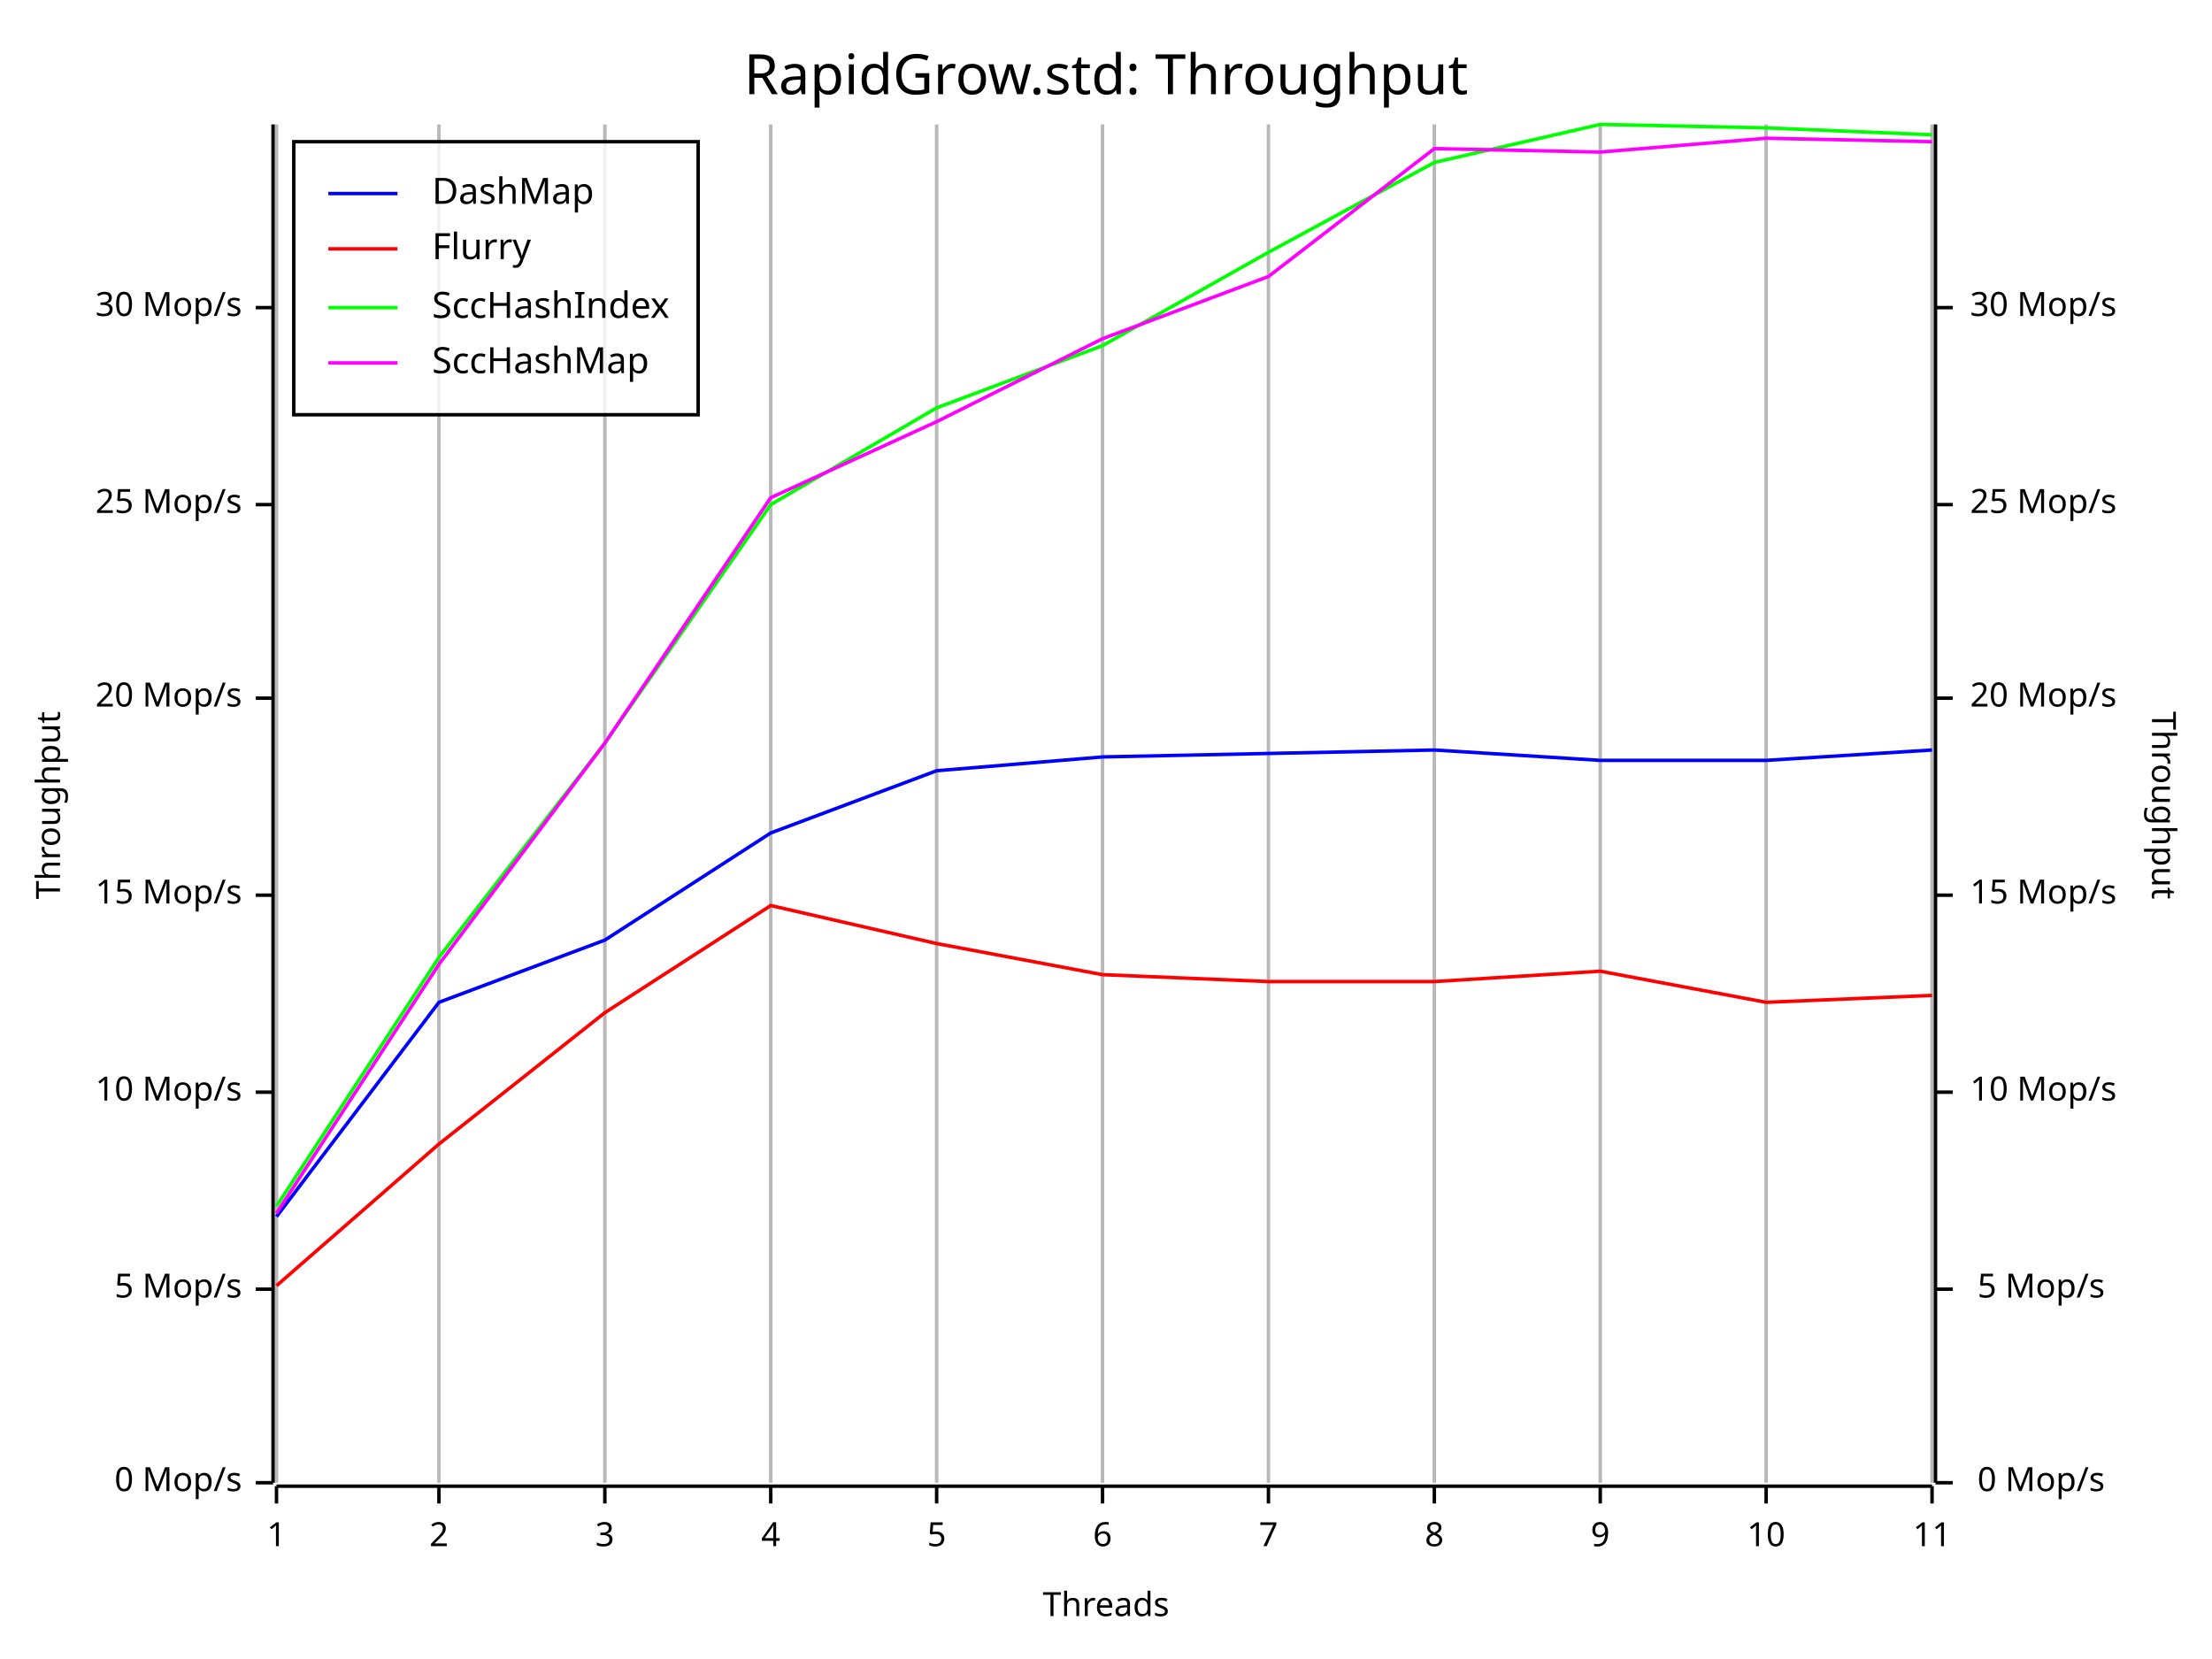
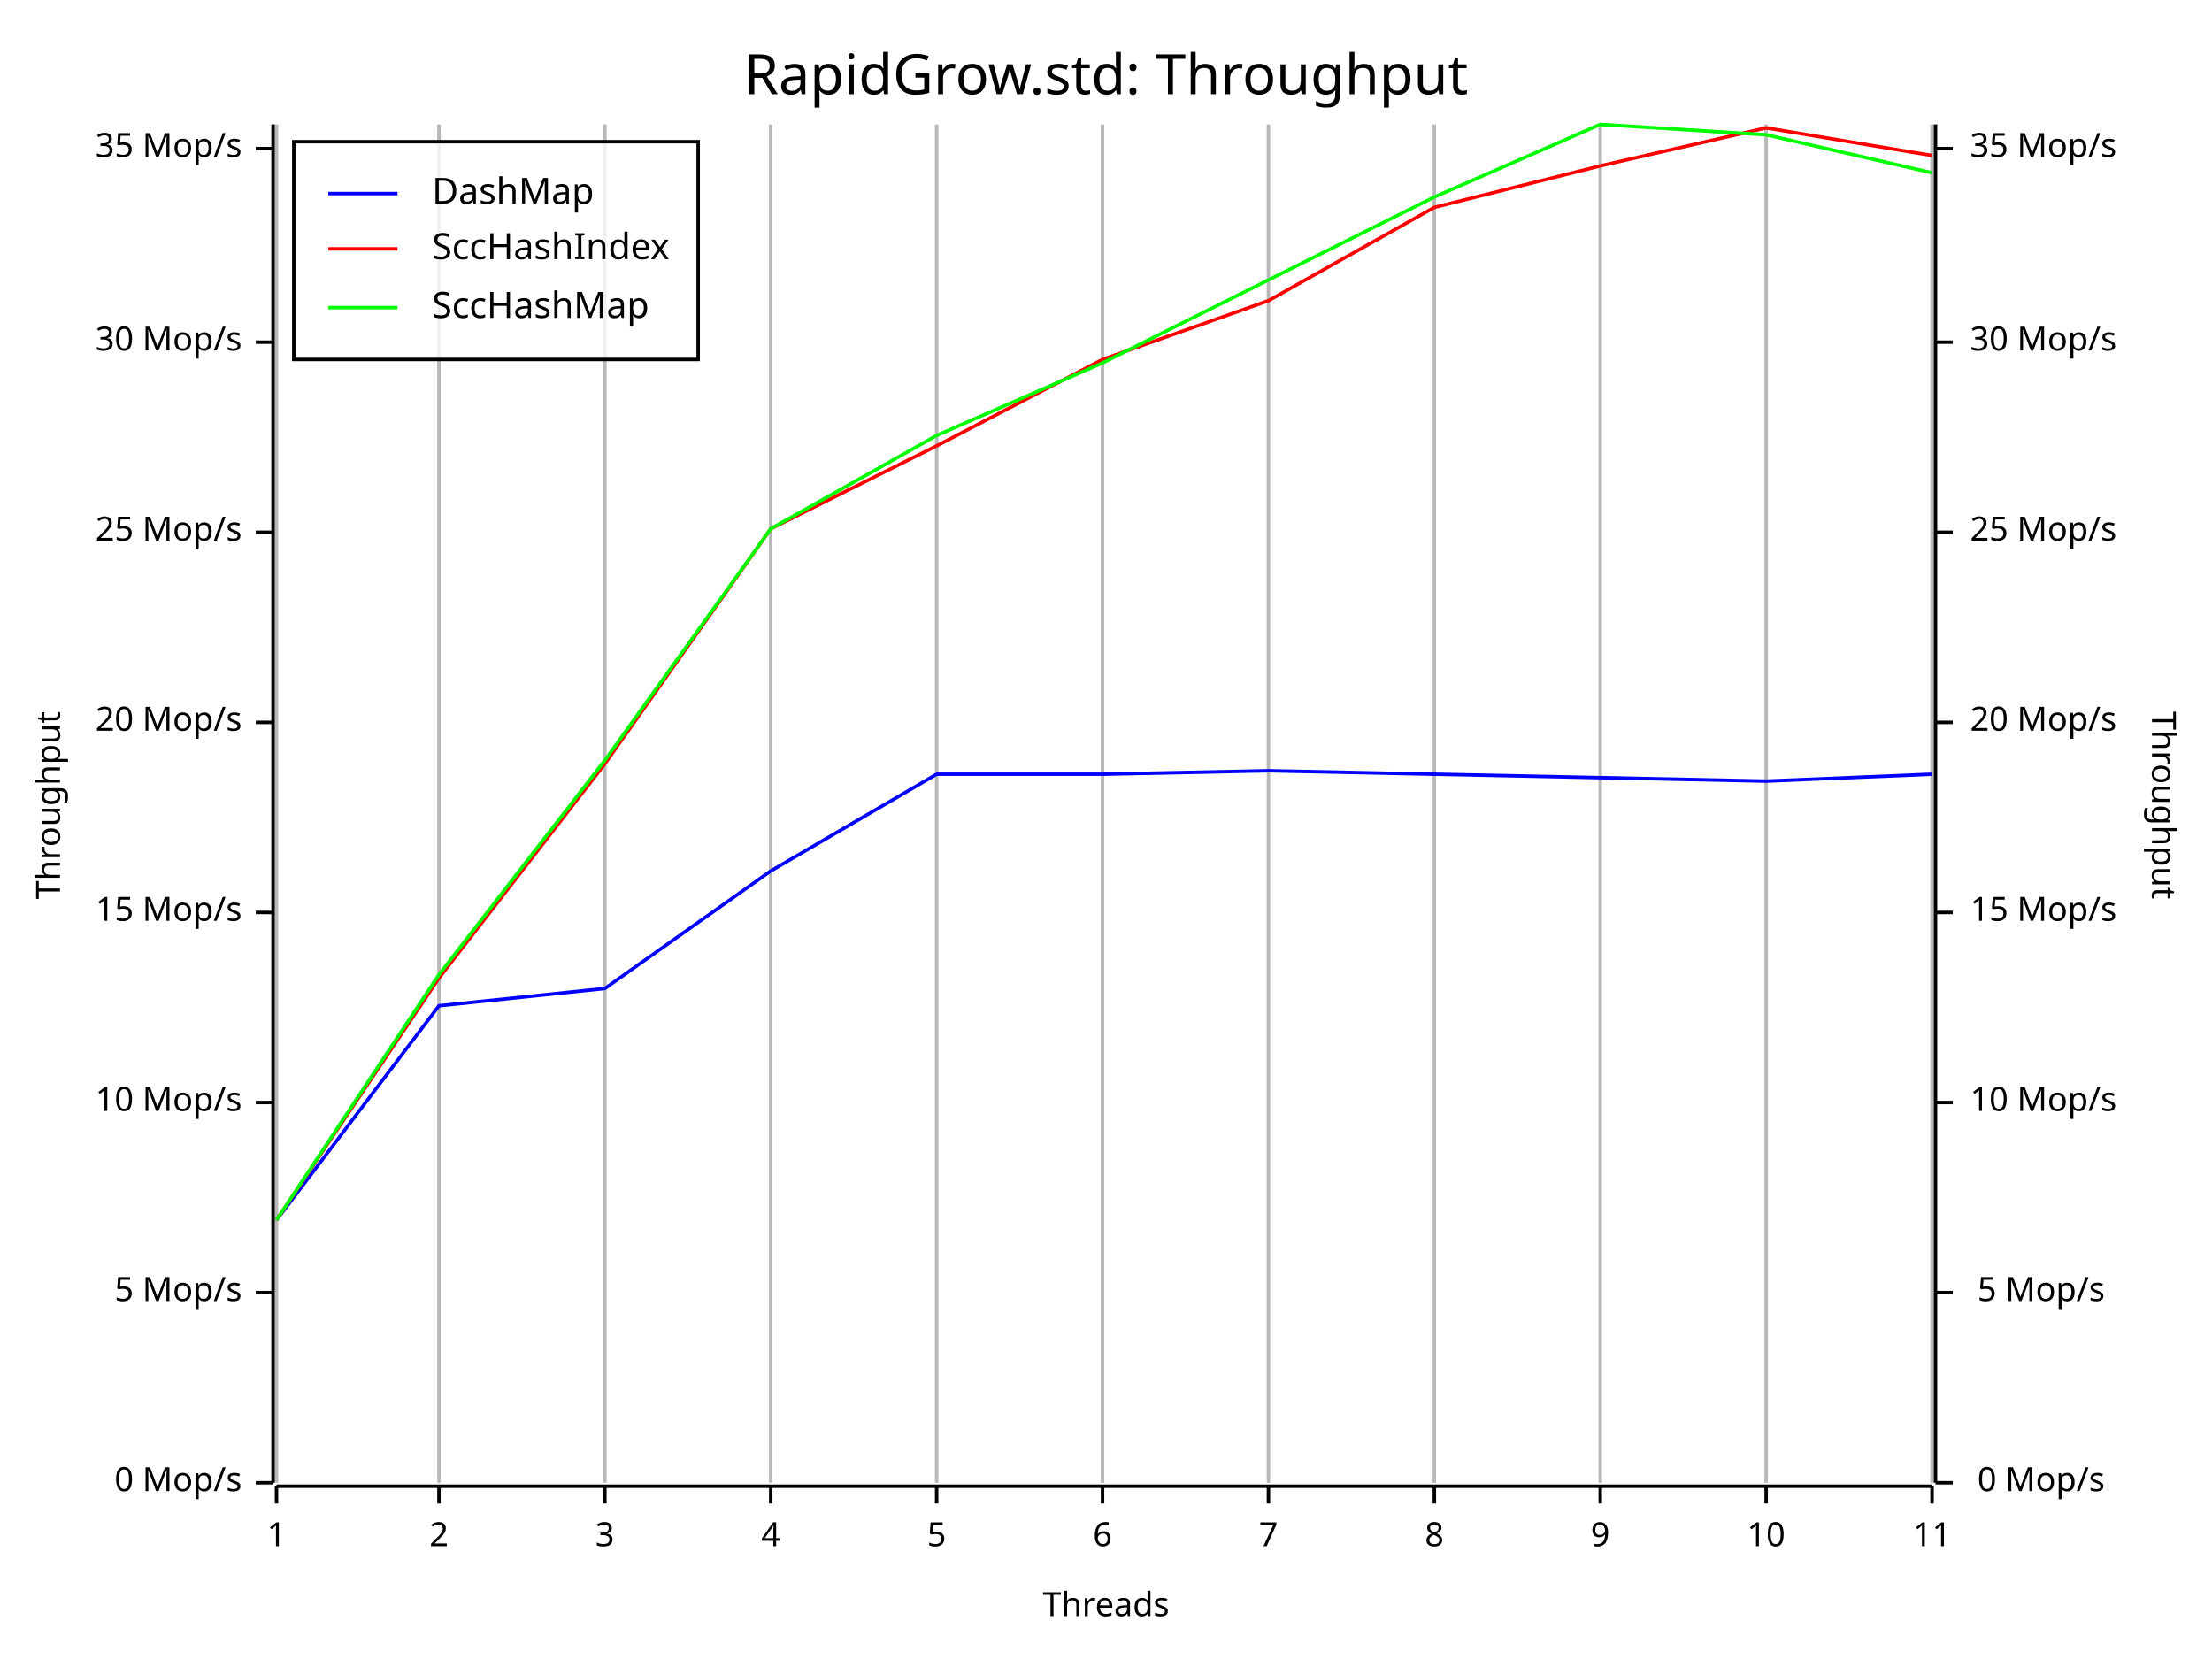
<svg xmlns="http://www.w3.org/2000/svg" width="640" height="480" viewBox="0 0 640 480">
  <rect x="0" y="0" width="640" height="480" opacity="1" fill="#FFFFFF" stroke="none" />
  <text x="320" y="15" dy="0.76em" text-anchor="middle" font-family="Fira Code" font-size="16.129" opacity="1" fill="#000000">
RapidGrow.std: Throughput
</text>
  <line opacity="0.1" stroke="#000000" stroke-width="1" x1="80" y1="429" x2="80" y2="36" />
  <line opacity="0.1" stroke="#000000" stroke-width="1" x1="127" y1="429" x2="127" y2="36" />
  <line opacity="0.1" stroke="#000000" stroke-width="1" x1="175" y1="429" x2="175" y2="36" />
  <line opacity="0.1" stroke="#000000" stroke-width="1" x1="223" y1="429" x2="223" y2="36" />
  <line opacity="0.1" stroke="#000000" stroke-width="1" x1="271" y1="429" x2="271" y2="36" />
  <line opacity="0.1" stroke="#000000" stroke-width="1" x1="319" y1="429" x2="319" y2="36" />
  <line opacity="0.1" stroke="#000000" stroke-width="1" x1="367" y1="429" x2="367" y2="36" />
  <line opacity="0.1" stroke="#000000" stroke-width="1" x1="415" y1="429" x2="415" y2="36" />
  <line opacity="0.1" stroke="#000000" stroke-width="1" x1="463" y1="429" x2="463" y2="36" />
  <line opacity="0.1" stroke="#000000" stroke-width="1" x1="511" y1="429" x2="511" y2="36" />
  <line opacity="0.1" stroke="#000000" stroke-width="1" x1="559" y1="429" x2="559" y2="36" />
  <text x="10" y="233" dy="0.76em" text-anchor="middle" font-family="sans-serif" font-size="9.677" opacity="1" fill="#000000" transform="rotate(270, 10, 233)">
Throughput
</text>
  <text x="320" y="470" dy="-0.5ex" text-anchor="middle" font-family="sans-serif" font-size="9.677" opacity="1" fill="#000000">
Threads
</text>
  <text x="630" y="233" dy="0.76em" text-anchor="middle" font-family="sans-serif" font-size="9.677" opacity="1" fill="#000000" transform="rotate(90, 630, 233)">
Throughput
</text>
  <line opacity="0.2" stroke="#000000" stroke-width="1" x1="80" y1="429" x2="80" y2="36" />
  <line opacity="0.2" stroke="#000000" stroke-width="1" x1="127" y1="429" x2="127" y2="36" />
  <line opacity="0.2" stroke="#000000" stroke-width="1" x1="175" y1="429" x2="175" y2="36" />
  <line opacity="0.2" stroke="#000000" stroke-width="1" x1="223" y1="429" x2="223" y2="36" />
  <line opacity="0.2" stroke="#000000" stroke-width="1" x1="271" y1="429" x2="271" y2="36" />
  <line opacity="0.2" stroke="#000000" stroke-width="1" x1="319" y1="429" x2="319" y2="36" />
  <line opacity="0.2" stroke="#000000" stroke-width="1" x1="367" y1="429" x2="367" y2="36" />
  <line opacity="0.2" stroke="#000000" stroke-width="1" x1="415" y1="429" x2="415" y2="36" />
  <line opacity="0.2" stroke="#000000" stroke-width="1" x1="463" y1="429" x2="463" y2="36" />
  <line opacity="0.2" stroke="#000000" stroke-width="1" x1="511" y1="429" x2="511" y2="36" />
  <line opacity="0.2" stroke="#000000" stroke-width="1" x1="559" y1="429" x2="559" y2="36" />
  <polyline fill="none" opacity="1" stroke="#000000" stroke-width="1" points="79,36 79,429 " />
  <text x="70" y="429" dy="0.5ex" text-anchor="end" font-family="sans-serif" font-size="9.677" opacity="1" fill="#000000">
0 Mop/s
</text>
  <polyline fill="none" opacity="1" stroke="#000000" stroke-width="1" points="74,429 79,429 " />
-   <text x="70" y="373" dy="0.5ex" text-anchor="end" font-family="sans-serif" font-size="9.677" opacity="1" fill="#000000">
+   <text x="70" y="374" dy="0.5ex" text-anchor="end" font-family="sans-serif" font-size="9.677" opacity="1" fill="#000000">
5 Mop/s
</text>
-   <polyline fill="none" opacity="1" stroke="#000000" stroke-width="1" points="74,373 79,373 " />
-   <text x="70" y="316" dy="0.5ex" text-anchor="end" font-family="sans-serif" font-size="9.677" opacity="1" fill="#000000">
+   <polyline fill="none" opacity="1" stroke="#000000" stroke-width="1" points="74,374 79,374 " />
+   <text x="70" y="319" dy="0.5ex" text-anchor="end" font-family="sans-serif" font-size="9.677" opacity="1" fill="#000000">
10 Mop/s
</text>
-   <polyline fill="none" opacity="1" stroke="#000000" stroke-width="1" points="74,316 79,316 " />
-   <text x="70" y="259" dy="0.5ex" text-anchor="end" font-family="sans-serif" font-size="9.677" opacity="1" fill="#000000">
+   <polyline fill="none" opacity="1" stroke="#000000" stroke-width="1" points="74,319 79,319 " />
+   <text x="70" y="264" dy="0.5ex" text-anchor="end" font-family="sans-serif" font-size="9.677" opacity="1" fill="#000000">
15 Mop/s
</text>
-   <polyline fill="none" opacity="1" stroke="#000000" stroke-width="1" points="74,259 79,259 " />
-   <text x="70" y="202" dy="0.5ex" text-anchor="end" font-family="sans-serif" font-size="9.677" opacity="1" fill="#000000">
+   <polyline fill="none" opacity="1" stroke="#000000" stroke-width="1" points="74,264 79,264 " />
+   <text x="70" y="209" dy="0.5ex" text-anchor="end" font-family="sans-serif" font-size="9.677" opacity="1" fill="#000000">
20 Mop/s
</text>
-   <polyline fill="none" opacity="1" stroke="#000000" stroke-width="1" points="74,202 79,202 " />
-   <text x="70" y="146" dy="0.5ex" text-anchor="end" font-family="sans-serif" font-size="9.677" opacity="1" fill="#000000">
+   <polyline fill="none" opacity="1" stroke="#000000" stroke-width="1" points="74,209 79,209 " />
+   <text x="70" y="154" dy="0.5ex" text-anchor="end" font-family="sans-serif" font-size="9.677" opacity="1" fill="#000000">
25 Mop/s
</text>
-   <polyline fill="none" opacity="1" stroke="#000000" stroke-width="1" points="74,146 79,146 " />
-   <text x="70" y="89" dy="0.5ex" text-anchor="end" font-family="sans-serif" font-size="9.677" opacity="1" fill="#000000">
+   <polyline fill="none" opacity="1" stroke="#000000" stroke-width="1" points="74,154 79,154 " />
+   <text x="70" y="99" dy="0.5ex" text-anchor="end" font-family="sans-serif" font-size="9.677" opacity="1" fill="#000000">
30 Mop/s
</text>
-   <polyline fill="none" opacity="1" stroke="#000000" stroke-width="1" points="74,89 79,89 " />
+   <polyline fill="none" opacity="1" stroke="#000000" stroke-width="1" points="74,99 79,99 " />
+   <text x="70" y="43" dy="0.5ex" text-anchor="end" font-family="sans-serif" font-size="9.677" opacity="1" fill="#000000">
+ 35 Mop/s
+ </text>
+   <polyline fill="none" opacity="1" stroke="#000000" stroke-width="1" points="74,43 79,43 " />
  <polyline fill="none" opacity="1" stroke="#000000" stroke-width="1" points="80,430 559,430 " />
  <text x="80" y="440" dy="0.76em" text-anchor="middle" font-family="sans-serif" font-size="9.677" opacity="1" fill="#000000">
1
</text>
  <polyline fill="none" opacity="1" stroke="#000000" stroke-width="1" points="80,430 80,435 " />
  <text x="127" y="440" dy="0.76em" text-anchor="middle" font-family="sans-serif" font-size="9.677" opacity="1" fill="#000000">
2
</text>
  <polyline fill="none" opacity="1" stroke="#000000" stroke-width="1" points="127,430 127,435 " />
  <text x="175" y="440" dy="0.76em" text-anchor="middle" font-family="sans-serif" font-size="9.677" opacity="1" fill="#000000">
3
</text>
  <polyline fill="none" opacity="1" stroke="#000000" stroke-width="1" points="175,430 175,435 " />
  <text x="223" y="440" dy="0.76em" text-anchor="middle" font-family="sans-serif" font-size="9.677" opacity="1" fill="#000000">
4
</text>
  <polyline fill="none" opacity="1" stroke="#000000" stroke-width="1" points="223,430 223,435 " />
  <text x="271" y="440" dy="0.76em" text-anchor="middle" font-family="sans-serif" font-size="9.677" opacity="1" fill="#000000">
5
</text>
  <polyline fill="none" opacity="1" stroke="#000000" stroke-width="1" points="271,430 271,435 " />
  <text x="319" y="440" dy="0.76em" text-anchor="middle" font-family="sans-serif" font-size="9.677" opacity="1" fill="#000000">
6
</text>
  <polyline fill="none" opacity="1" stroke="#000000" stroke-width="1" points="319,430 319,435 " />
  <text x="367" y="440" dy="0.76em" text-anchor="middle" font-family="sans-serif" font-size="9.677" opacity="1" fill="#000000">
7
</text>
  <polyline fill="none" opacity="1" stroke="#000000" stroke-width="1" points="367,430 367,435 " />
  <text x="415" y="440" dy="0.76em" text-anchor="middle" font-family="sans-serif" font-size="9.677" opacity="1" fill="#000000">
8
</text>
  <polyline fill="none" opacity="1" stroke="#000000" stroke-width="1" points="415,430 415,435 " />
  <text x="463" y="440" dy="0.76em" text-anchor="middle" font-family="sans-serif" font-size="9.677" opacity="1" fill="#000000">
9
</text>
  <polyline fill="none" opacity="1" stroke="#000000" stroke-width="1" points="463,430 463,435 " />
  <text x="511" y="440" dy="0.76em" text-anchor="middle" font-family="sans-serif" font-size="9.677" opacity="1" fill="#000000">
10
</text>
  <polyline fill="none" opacity="1" stroke="#000000" stroke-width="1" points="511,430 511,435 " />
  <text x="559" y="440" dy="0.76em" text-anchor="middle" font-family="sans-serif" font-size="9.677" opacity="1" fill="#000000">
11
</text>
  <polyline fill="none" opacity="1" stroke="#000000" stroke-width="1" points="559,430 559,435 " />
  <polyline fill="none" opacity="1" stroke="#000000" stroke-width="1" points="560,36 560,429 " />
  <text x="609" y="429" dy="0.5ex" text-anchor="end" font-family="sans-serif" font-size="9.677" opacity="1" fill="#000000">
0 Mop/s
</text>
  <polyline fill="none" opacity="1" stroke="#000000" stroke-width="1" points="560,429 565,429 " />
-   <text x="609" y="373" dy="0.5ex" text-anchor="end" font-family="sans-serif" font-size="9.677" opacity="1" fill="#000000">
+   <text x="609" y="374" dy="0.5ex" text-anchor="end" font-family="sans-serif" font-size="9.677" opacity="1" fill="#000000">
5 Mop/s
</text>
-   <polyline fill="none" opacity="1" stroke="#000000" stroke-width="1" points="560,373 565,373 " />
-   <text x="570" y="316" dy="0.5ex" text-anchor="start" font-family="sans-serif" font-size="9.677" opacity="1" fill="#000000">
+   <polyline fill="none" opacity="1" stroke="#000000" stroke-width="1" points="560,374 565,374 " />
+   <text x="570" y="319" dy="0.5ex" text-anchor="start" font-family="sans-serif" font-size="9.677" opacity="1" fill="#000000">
10 Mop/s
</text>
-   <polyline fill="none" opacity="1" stroke="#000000" stroke-width="1" points="560,316 565,316 " />
-   <text x="570" y="259" dy="0.5ex" text-anchor="start" font-family="sans-serif" font-size="9.677" opacity="1" fill="#000000">
+   <polyline fill="none" opacity="1" stroke="#000000" stroke-width="1" points="560,319 565,319 " />
+   <text x="570" y="264" dy="0.5ex" text-anchor="start" font-family="sans-serif" font-size="9.677" opacity="1" fill="#000000">
15 Mop/s
</text>
-   <polyline fill="none" opacity="1" stroke="#000000" stroke-width="1" points="560,259 565,259 " />
-   <text x="570" y="202" dy="0.5ex" text-anchor="start" font-family="sans-serif" font-size="9.677" opacity="1" fill="#000000">
+   <polyline fill="none" opacity="1" stroke="#000000" stroke-width="1" points="560,264 565,264 " />
+   <text x="570" y="209" dy="0.5ex" text-anchor="start" font-family="sans-serif" font-size="9.677" opacity="1" fill="#000000">
20 Mop/s
</text>
-   <polyline fill="none" opacity="1" stroke="#000000" stroke-width="1" points="560,202 565,202 " />
-   <text x="570" y="146" dy="0.5ex" text-anchor="start" font-family="sans-serif" font-size="9.677" opacity="1" fill="#000000">
+   <polyline fill="none" opacity="1" stroke="#000000" stroke-width="1" points="560,209 565,209 " />
+   <text x="570" y="154" dy="0.5ex" text-anchor="start" font-family="sans-serif" font-size="9.677" opacity="1" fill="#000000">
25 Mop/s
</text>
-   <polyline fill="none" opacity="1" stroke="#000000" stroke-width="1" points="560,146 565,146 " />
-   <text x="570" y="89" dy="0.5ex" text-anchor="start" font-family="sans-serif" font-size="9.677" opacity="1" fill="#000000">
+   <polyline fill="none" opacity="1" stroke="#000000" stroke-width="1" points="560,154 565,154 " />
+   <text x="570" y="99" dy="0.5ex" text-anchor="start" font-family="sans-serif" font-size="9.677" opacity="1" fill="#000000">
30 Mop/s
</text>
-   <polyline fill="none" opacity="1" stroke="#000000" stroke-width="1" points="560,89 565,89 " />
-   <polyline fill="none" opacity="1" stroke="#0000FF" stroke-width="1" points="80,352 127,290 175,272 223,241 271,223 319,219 367,218 415,217 463,220 511,220 559,217 " />
-   <polyline fill="none" opacity="1" stroke="#FF0000" stroke-width="1" points="80,372 127,331 175,293 223,262 271,273 319,282 367,284 415,284 463,281 511,290 559,288 " />
-   <polyline fill="none" opacity="1" stroke="#00FF00" stroke-width="1" points="80,349 127,277 175,215 223,146 271,118 319,100 367,73 415,47 463,36 511,37 559,39 " />
-   <polyline fill="none" opacity="1" stroke="#FF00FF" stroke-width="1" points="80,351 127,279 175,215 223,144 271,122 319,98 367,80 415,43 463,44 511,40 559,41 " />
-   <rect x="85" y="41" width="117" height="79" opacity="0.8" fill="#FFFFFF" stroke="none" />
-   <rect x="85" y="41" width="117" height="79" opacity="1" fill="none" stroke="#000000" />
+   <polyline fill="none" opacity="1" stroke="#000000" stroke-width="1" points="560,99 565,99 " />
+   <text x="570" y="43" dy="0.5ex" text-anchor="start" font-family="sans-serif" font-size="9.677" opacity="1" fill="#000000">
+ 35 Mop/s
+ </text>
+   <polyline fill="none" opacity="1" stroke="#000000" stroke-width="1" points="560,43 565,43 " />
+   <polyline fill="none" opacity="1" stroke="#0000FF" stroke-width="1" points="80,353 127,291 175,286 223,252 271,224 319,224 367,223 415,224 463,225 511,226 559,224 " />
+   <polyline fill="none" opacity="1" stroke="#FF0000" stroke-width="1" points="80,353 127,283 175,221 223,153 271,129 319,104 367,87 415,60 463,48 511,37 559,45 " />
+   <polyline fill="none" opacity="1" stroke="#00FF00" stroke-width="1" points="80,353 127,282 175,220 223,153 271,126 319,105 367,81 415,57 463,36 511,39 559,50 " />
+   <rect x="85" y="41" width="117" height="63" opacity="0.8" fill="#FFFFFF" stroke="none" />
+   <rect x="85" y="41" width="117" height="63" opacity="1" fill="none" stroke="#000000" />
  <text x="125" y="51" dy="0.76em" text-anchor="start" font-family="Fira Code" font-size="10.484" opacity="1" fill="#000000">
DashMap
</text>
  <text x="125" y="67" dy="0.76em" text-anchor="start" font-family="Fira Code" font-size="10.484" opacity="1" fill="#000000">
- Flurry
+ SccHashIndex
</text>
  <text x="125" y="84" dy="0.76em" text-anchor="start" font-family="Fira Code" font-size="10.484" opacity="1" fill="#000000">
- SccHashIndex
- </text>
-   <text x="125" y="100" dy="0.76em" text-anchor="start" font-family="Fira Code" font-size="10.484" opacity="1" fill="#000000">
SccHashMap
</text>
  <polyline fill="none" opacity="1" stroke="#0000FF" stroke-width="1" points="95,56 115,56 " />
  <polyline fill="none" opacity="1" stroke="#FF0000" stroke-width="1" points="95,72 115,72 " />
  <polyline fill="none" opacity="1" stroke="#00FF00" stroke-width="1" points="95,89 115,89 " />
-   <polyline fill="none" opacity="1" stroke="#FF00FF" stroke-width="1" points="95,105 115,105 " />
</svg>
